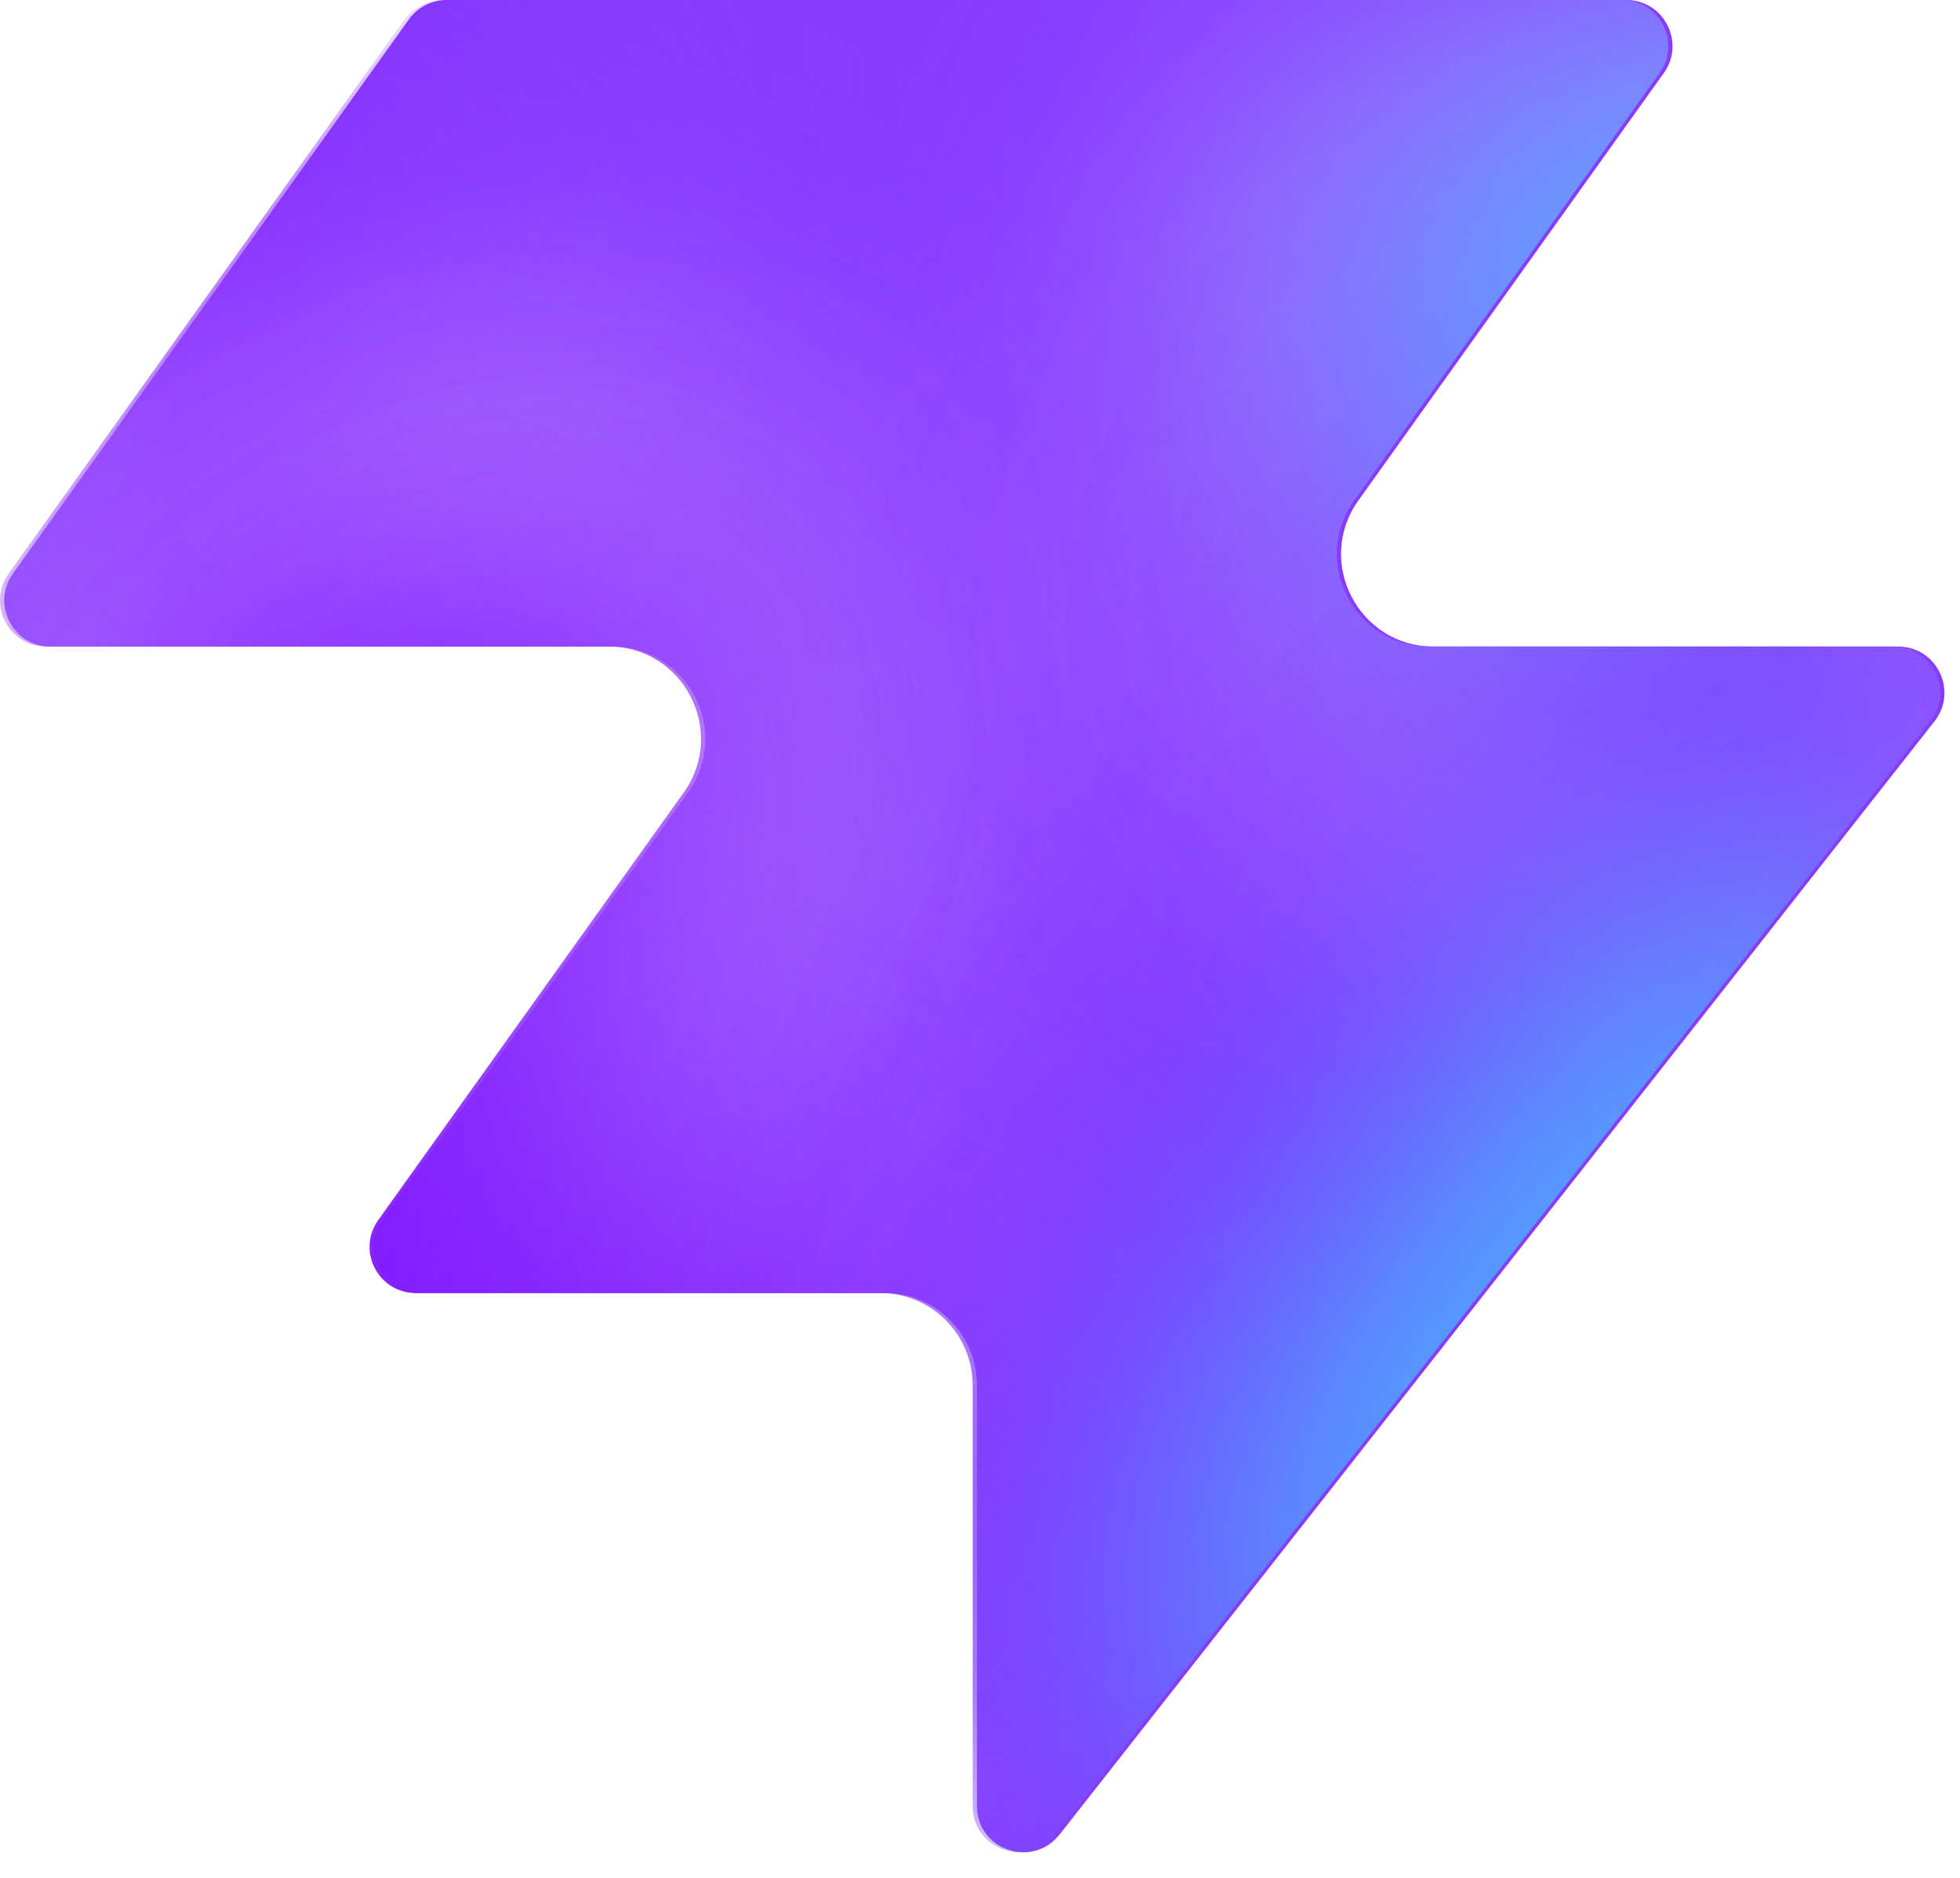
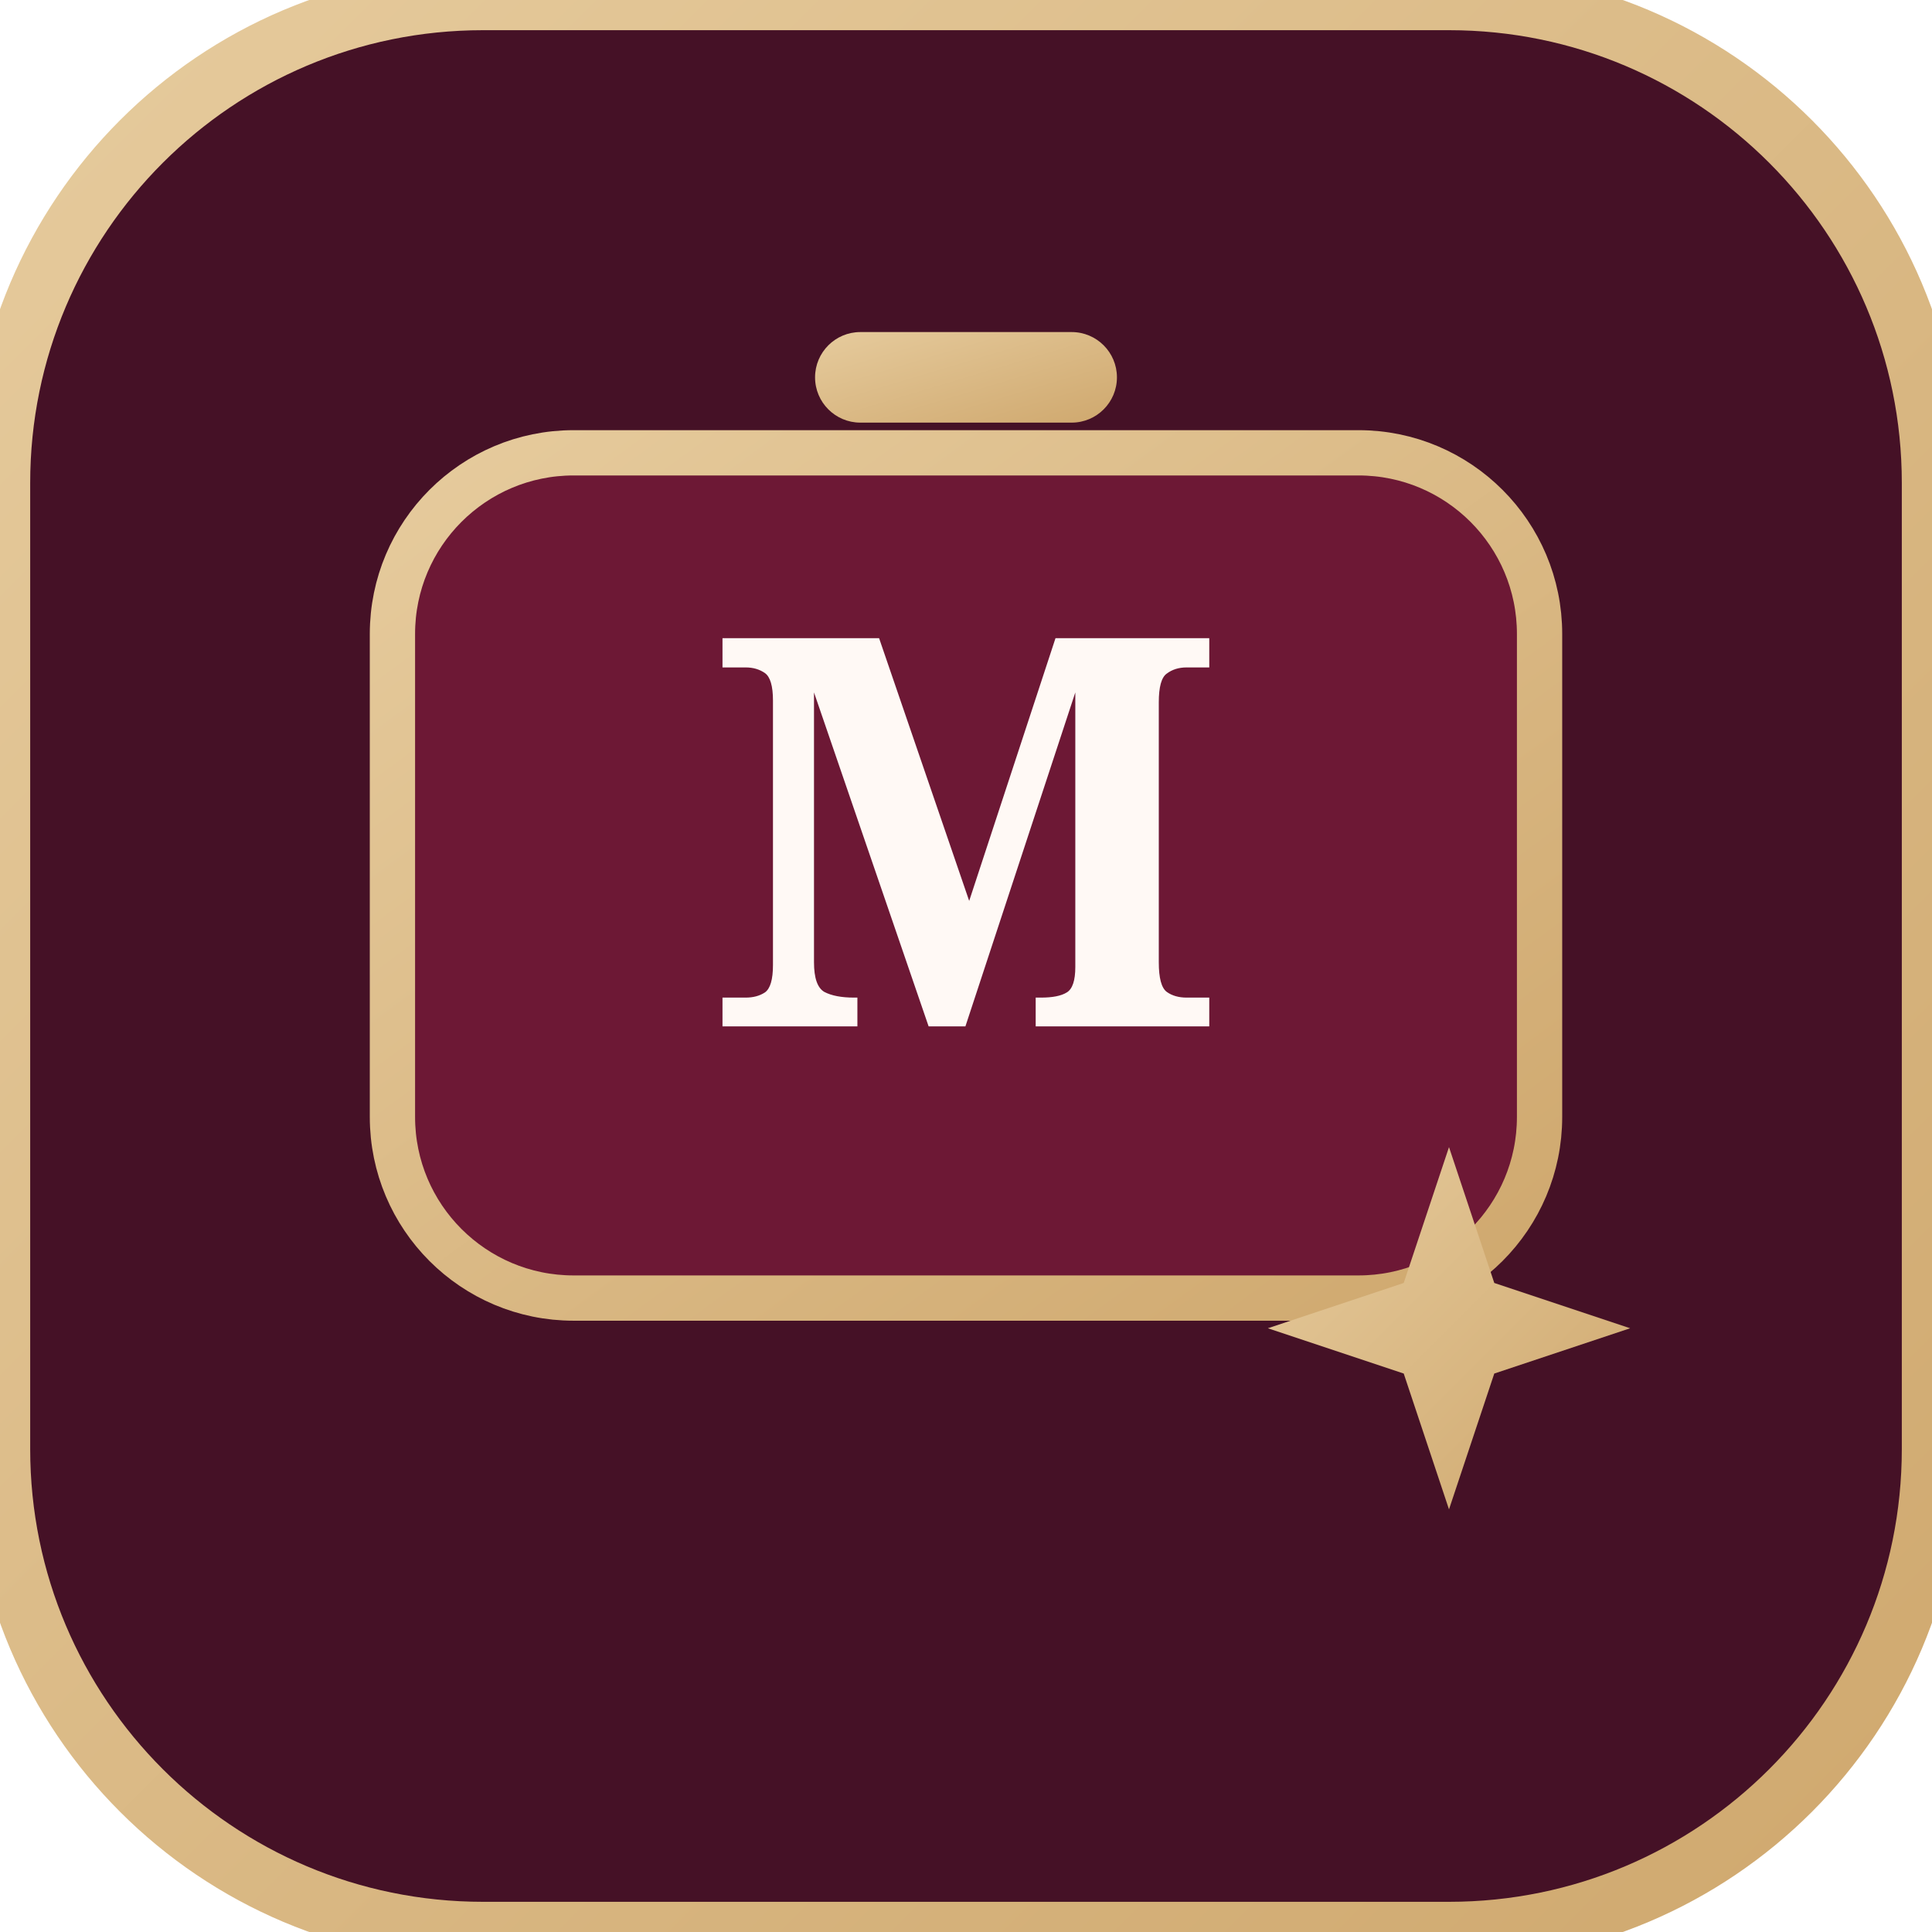
- <svg xmlns="http://www.w3.org/2000/svg" width="48" height="46" fill="none" viewBox="0 0 48 46">
-   <path fill="#863bff" d="M25.946 44.938c-.664.845-2.021.375-2.021-.698V33.937a2.26 2.26 0 0 0-2.262-2.262H10.287c-.92 0-1.456-1.04-.92-1.788l7.48-10.471c1.07-1.497 0-3.578-1.842-3.578H1.237c-.92 0-1.456-1.04-.92-1.788L10.013.474c.214-.297.556-.474.92-.474h28.894c.92 0 1.456 1.04.92 1.788l-7.48 10.471c-1.07 1.498 0 3.579 1.842 3.579h11.377c.943 0 1.473 1.088.89 1.83L25.947 44.94z" style="fill:#863bff;fill:color(display-p3 .525 .23 1);fill-opacity:1" />
-   <mask id="a" width="48" height="46" x="0" y="0" maskUnits="userSpaceOnUse" style="mask-type:alpha">
-     <path fill="#000" d="M25.842 44.938c-.664.844-2.021.375-2.021-.698V33.937a2.26 2.26 0 0 0-2.262-2.262H10.183c-.92 0-1.456-1.04-.92-1.788l7.48-10.471c1.07-1.498 0-3.579-1.842-3.579H1.133c-.92 0-1.456-1.04-.92-1.787L9.91.473c.214-.297.556-.474.92-.474h28.894c.92 0 1.456 1.04.92 1.788l-7.48 10.471c-1.07 1.498 0 3.578 1.842 3.578h11.377c.943 0 1.473 1.088.89 1.832L25.843 44.94z" style="fill:#000;fill-opacity:1" />
-   </mask>
-   <g mask="url(#a)">
-     <g filter="url(#b)">
-       <ellipse cx="5.508" cy="14.704" fill="#ede6ff" rx="5.508" ry="14.704" style="fill:#ede6ff;fill:color(display-p3 .927 .903 1);fill-opacity:1" transform="matrix(.00324 1 1 -.00324 -4.47 31.516)" />
-     </g>
-     <g filter="url(#c)">
-       <ellipse cx="10.399" cy="29.851" fill="#ede6ff" rx="10.399" ry="29.851" style="fill:#ede6ff;fill:color(display-p3 .927 .903 1);fill-opacity:1" transform="matrix(.00324 1 1 -.00324 -39.328 7.883)" />
-     </g>
-     <g filter="url(#d)">
-       <ellipse cx="5.508" cy="30.487" fill="#7e14ff" rx="5.508" ry="30.487" style="fill:#7e14ff;fill:color(display-p3 .492 .077 1);fill-opacity:1" transform="rotate(89.814 -25.913 -14.639)scale(1 -1)" />
-     </g>
-     <g filter="url(#e)">
-       <ellipse cx="5.508" cy="30.599" fill="#7e14ff" rx="5.508" ry="30.599" style="fill:#7e14ff;fill:color(display-p3 .492 .077 1);fill-opacity:1" transform="rotate(89.814 -32.644 -3.334)scale(1 -1)" />
-     </g>
-     <g filter="url(#f)">
-       <ellipse cx="5.508" cy="30.599" fill="#7e14ff" rx="5.508" ry="30.599" style="fill:#7e14ff;fill:color(display-p3 .492 .077 1);fill-opacity:1" transform="matrix(.00324 1 1 -.00324 -34.34 30.47)" />
-     </g>
-     <g filter="url(#g)">
-       <ellipse cx="14.072" cy="22.078" fill="#ede6ff" rx="14.072" ry="22.078" style="fill:#ede6ff;fill:color(display-p3 .927 .903 1);fill-opacity:1" transform="rotate(93.35 24.506 48.493)scale(-1 1)" />
-     </g>
-     <g filter="url(#h)">
-       <ellipse cx="3.47" cy="21.501" fill="#7e14ff" rx="3.47" ry="21.501" style="fill:#7e14ff;fill:color(display-p3 .492 .077 1);fill-opacity:1" transform="rotate(89.009 28.708 47.59)scale(-1 1)" />
-     </g>
-     <g filter="url(#i)">
-       <ellipse cx="3.47" cy="21.501" fill="#7e14ff" rx="3.47" ry="21.501" style="fill:#7e14ff;fill:color(display-p3 .492 .077 1);fill-opacity:1" transform="rotate(89.009 28.708 47.59)scale(-1 1)" />
-     </g>
-     <g filter="url(#j)">
-       <ellipse cx=".387" cy="8.972" fill="#7e14ff" rx="4.407" ry="29.108" style="fill:#7e14ff;fill:color(display-p3 .492 .077 1);fill-opacity:1" transform="rotate(39.51 .387 8.972)" />
-     </g>
-     <g filter="url(#k)">
-       <ellipse cx="47.523" cy="-6.092" fill="#7e14ff" rx="4.407" ry="29.108" style="fill:#7e14ff;fill:color(display-p3 .492 .077 1);fill-opacity:1" transform="rotate(37.892 47.523 -6.092)" />
-     </g>
-     <g filter="url(#l)">
-       <ellipse cx="41.412" cy="6.333" fill="#47bfff" rx="5.971" ry="9.665" style="fill:#47bfff;fill:color(display-p3 .28 .748 1);fill-opacity:1" transform="rotate(37.892 41.412 6.333)" />
-     </g>
-     <g filter="url(#m)">
-       <ellipse cx="-1.879" cy="38.332" fill="#7e14ff" rx="4.407" ry="29.108" style="fill:#7e14ff;fill:color(display-p3 .492 .077 1);fill-opacity:1" transform="rotate(37.892 -1.88 38.332)" />
-     </g>
-     <g filter="url(#n)">
-       <ellipse cx="-1.879" cy="38.332" fill="#7e14ff" rx="4.407" ry="29.108" style="fill:#7e14ff;fill:color(display-p3 .492 .077 1);fill-opacity:1" transform="rotate(37.892 -1.88 38.332)" />
-     </g>
-     <g filter="url(#o)">
-       <ellipse cx="35.651" cy="29.907" fill="#7e14ff" rx="4.407" ry="29.108" style="fill:#7e14ff;fill:color(display-p3 .492 .077 1);fill-opacity:1" transform="rotate(37.892 35.651 29.907)" />
-     </g>
-     <g filter="url(#p)">
-       <ellipse cx="38.418" cy="32.4" fill="#47bfff" rx="5.971" ry="15.297" style="fill:#47bfff;fill:color(display-p3 .28 .748 1);fill-opacity:1" transform="rotate(37.892 38.418 32.4)" />
-     </g>
-   </g>
+ <svg xmlns="http://www.w3.org/2000/svg" viewBox="0 0 64 64" fill="none">
  <defs>
-     <filter id="b" width="60.045" height="41.654" x="-19.77" y="16.149" color-interpolation-filters="sRGB" filterUnits="userSpaceOnUse">
-       <feFlood flood-opacity="0" result="BackgroundImageFix" />
-       <feBlend in="SourceGraphic" in2="BackgroundImageFix" result="shape" />
-       <feGaussianBlur result="effect1_foregroundBlur_2002_17158" stdDeviation="7.659" />
-     </filter>
-     <filter id="c" width="90.34" height="51.437" x="-54.613" y="-7.533" color-interpolation-filters="sRGB" filterUnits="userSpaceOnUse">
-       <feFlood flood-opacity="0" result="BackgroundImageFix" />
-       <feBlend in="SourceGraphic" in2="BackgroundImageFix" result="shape" />
-       <feGaussianBlur result="effect1_foregroundBlur_2002_17158" stdDeviation="7.659" />
-     </filter>
-     <filter id="d" width="79.355" height="29.4" x="-49.64" y="2.03" color-interpolation-filters="sRGB" filterUnits="userSpaceOnUse">
-       <feFlood flood-opacity="0" result="BackgroundImageFix" />
-       <feBlend in="SourceGraphic" in2="BackgroundImageFix" result="shape" />
-       <feGaussianBlur result="effect1_foregroundBlur_2002_17158" stdDeviation="4.596" />
-     </filter>
-     <filter id="e" width="79.579" height="29.4" x="-45.045" y="20.029" color-interpolation-filters="sRGB" filterUnits="userSpaceOnUse">
-       <feFlood flood-opacity="0" result="BackgroundImageFix" />
-       <feBlend in="SourceGraphic" in2="BackgroundImageFix" result="shape" />
-       <feGaussianBlur result="effect1_foregroundBlur_2002_17158" stdDeviation="4.596" />
-     </filter>
-     <filter id="f" width="79.579" height="29.4" x="-43.513" y="21.178" color-interpolation-filters="sRGB" filterUnits="userSpaceOnUse">
-       <feFlood flood-opacity="0" result="BackgroundImageFix" />
-       <feBlend in="SourceGraphic" in2="BackgroundImageFix" result="shape" />
-       <feGaussianBlur result="effect1_foregroundBlur_2002_17158" stdDeviation="4.596" />
-     </filter>
-     <filter id="g" width="74.749" height="58.852" x="15.756" y="-17.901" color-interpolation-filters="sRGB" filterUnits="userSpaceOnUse">
-       <feFlood flood-opacity="0" result="BackgroundImageFix" />
-       <feBlend in="SourceGraphic" in2="BackgroundImageFix" result="shape" />
-       <feGaussianBlur result="effect1_foregroundBlur_2002_17158" stdDeviation="7.659" />
-     </filter>
-     <filter id="h" width="61.377" height="25.362" x="23.548" y="2.284" color-interpolation-filters="sRGB" filterUnits="userSpaceOnUse">
-       <feFlood flood-opacity="0" result="BackgroundImageFix" />
-       <feBlend in="SourceGraphic" in2="BackgroundImageFix" result="shape" />
-       <feGaussianBlur result="effect1_foregroundBlur_2002_17158" stdDeviation="4.596" />
-     </filter>
-     <filter id="i" width="61.377" height="25.362" x="23.548" y="2.284" color-interpolation-filters="sRGB" filterUnits="userSpaceOnUse">
-       <feFlood flood-opacity="0" result="BackgroundImageFix" />
-       <feBlend in="SourceGraphic" in2="BackgroundImageFix" result="shape" />
-       <feGaussianBlur result="effect1_foregroundBlur_2002_17158" stdDeviation="4.596" />
-     </filter>
-     <filter id="j" width="56.045" height="63.649" x="-27.636" y="-22.853" color-interpolation-filters="sRGB" filterUnits="userSpaceOnUse">
-       <feFlood flood-opacity="0" result="BackgroundImageFix" />
-       <feBlend in="SourceGraphic" in2="BackgroundImageFix" result="shape" />
-       <feGaussianBlur result="effect1_foregroundBlur_2002_17158" stdDeviation="4.596" />
-     </filter>
-     <filter id="k" width="54.814" height="64.646" x="20.116" y="-38.415" color-interpolation-filters="sRGB" filterUnits="userSpaceOnUse">
-       <feFlood flood-opacity="0" result="BackgroundImageFix" />
-       <feBlend in="SourceGraphic" in2="BackgroundImageFix" result="shape" />
-       <feGaussianBlur result="effect1_foregroundBlur_2002_17158" stdDeviation="4.596" />
-     </filter>
-     <filter id="l" width="33.541" height="35.313" x="24.641" y="-11.323" color-interpolation-filters="sRGB" filterUnits="userSpaceOnUse">
-       <feFlood flood-opacity="0" result="BackgroundImageFix" />
-       <feBlend in="SourceGraphic" in2="BackgroundImageFix" result="shape" />
-       <feGaussianBlur result="effect1_foregroundBlur_2002_17158" stdDeviation="4.596" />
-     </filter>
-     <filter id="m" width="54.814" height="64.646" x="-29.286" y="6.009" color-interpolation-filters="sRGB" filterUnits="userSpaceOnUse">
-       <feFlood flood-opacity="0" result="BackgroundImageFix" />
-       <feBlend in="SourceGraphic" in2="BackgroundImageFix" result="shape" />
-       <feGaussianBlur result="effect1_foregroundBlur_2002_17158" stdDeviation="4.596" />
-     </filter>
-     <filter id="n" width="54.814" height="64.646" x="-29.286" y="6.009" color-interpolation-filters="sRGB" filterUnits="userSpaceOnUse">
-       <feFlood flood-opacity="0" result="BackgroundImageFix" />
-       <feBlend in="SourceGraphic" in2="BackgroundImageFix" result="shape" />
-       <feGaussianBlur result="effect1_foregroundBlur_2002_17158" stdDeviation="4.596" />
-     </filter>
-     <filter id="o" width="54.814" height="64.646" x="8.244" y="-2.416" color-interpolation-filters="sRGB" filterUnits="userSpaceOnUse">
-       <feFlood flood-opacity="0" result="BackgroundImageFix" />
-       <feBlend in="SourceGraphic" in2="BackgroundImageFix" result="shape" />
-       <feGaussianBlur result="effect1_foregroundBlur_2002_17158" stdDeviation="4.596" />
-     </filter>
-     <filter id="p" width="39.409" height="43.623" x="18.713" y="10.588" color-interpolation-filters="sRGB" filterUnits="userSpaceOnUse">
-       <feFlood flood-opacity="0" result="BackgroundImageFix" />
-       <feBlend in="SourceGraphic" in2="BackgroundImageFix" result="shape" />
-       <feGaussianBlur result="effect1_foregroundBlur_2002_17158" stdDeviation="4.596" />
-     </filter>
+     <linearGradient id="royaleGrad" x1="0%" y1="0%" x2="100%" y2="100%">
+       <stop offset="0%" stop-color="#451126" />
+       <stop offset="60%" stop-color="#6D1835" />
+       <stop offset="100%" stop-color="#A83D5B" />
+     </linearGradient>
+     <linearGradient id="goldGrad" x1="0%" y1="0%" x2="100%" y2="100%">
+       <stop offset="0%" stop-color="#e6cb9d" />
+       <stop offset="100%" stop-color="#cfa86e" />
+     </linearGradient>
  </defs>
+   <rect width="64" height="64" rx="16" fill="#451126" stroke="url(#goldGrad)" stroke-width="2" />
+   <rect x="13" y="15" width="38" height="28" rx="6" fill="#6D1835" stroke="url(#goldGrad)" stroke-width="1.5" />
+   <rect x="27" y="11" width="10" height="3" rx="1.5" fill="url(#goldGrad)" />
+   <text x="32" y="34" font-family="'Playfair Display', Georgia, serif" font-size="18" font-weight="700" fill="#FFF9F5" text-anchor="middle">M</text>
+   <path d="M48 38L49.5 42.5L54 44L49.5 45.5L48 50L46.5 45.5L42 44L46.5 42.5L48 38Z" fill="url(#goldGrad)" />
</svg>
